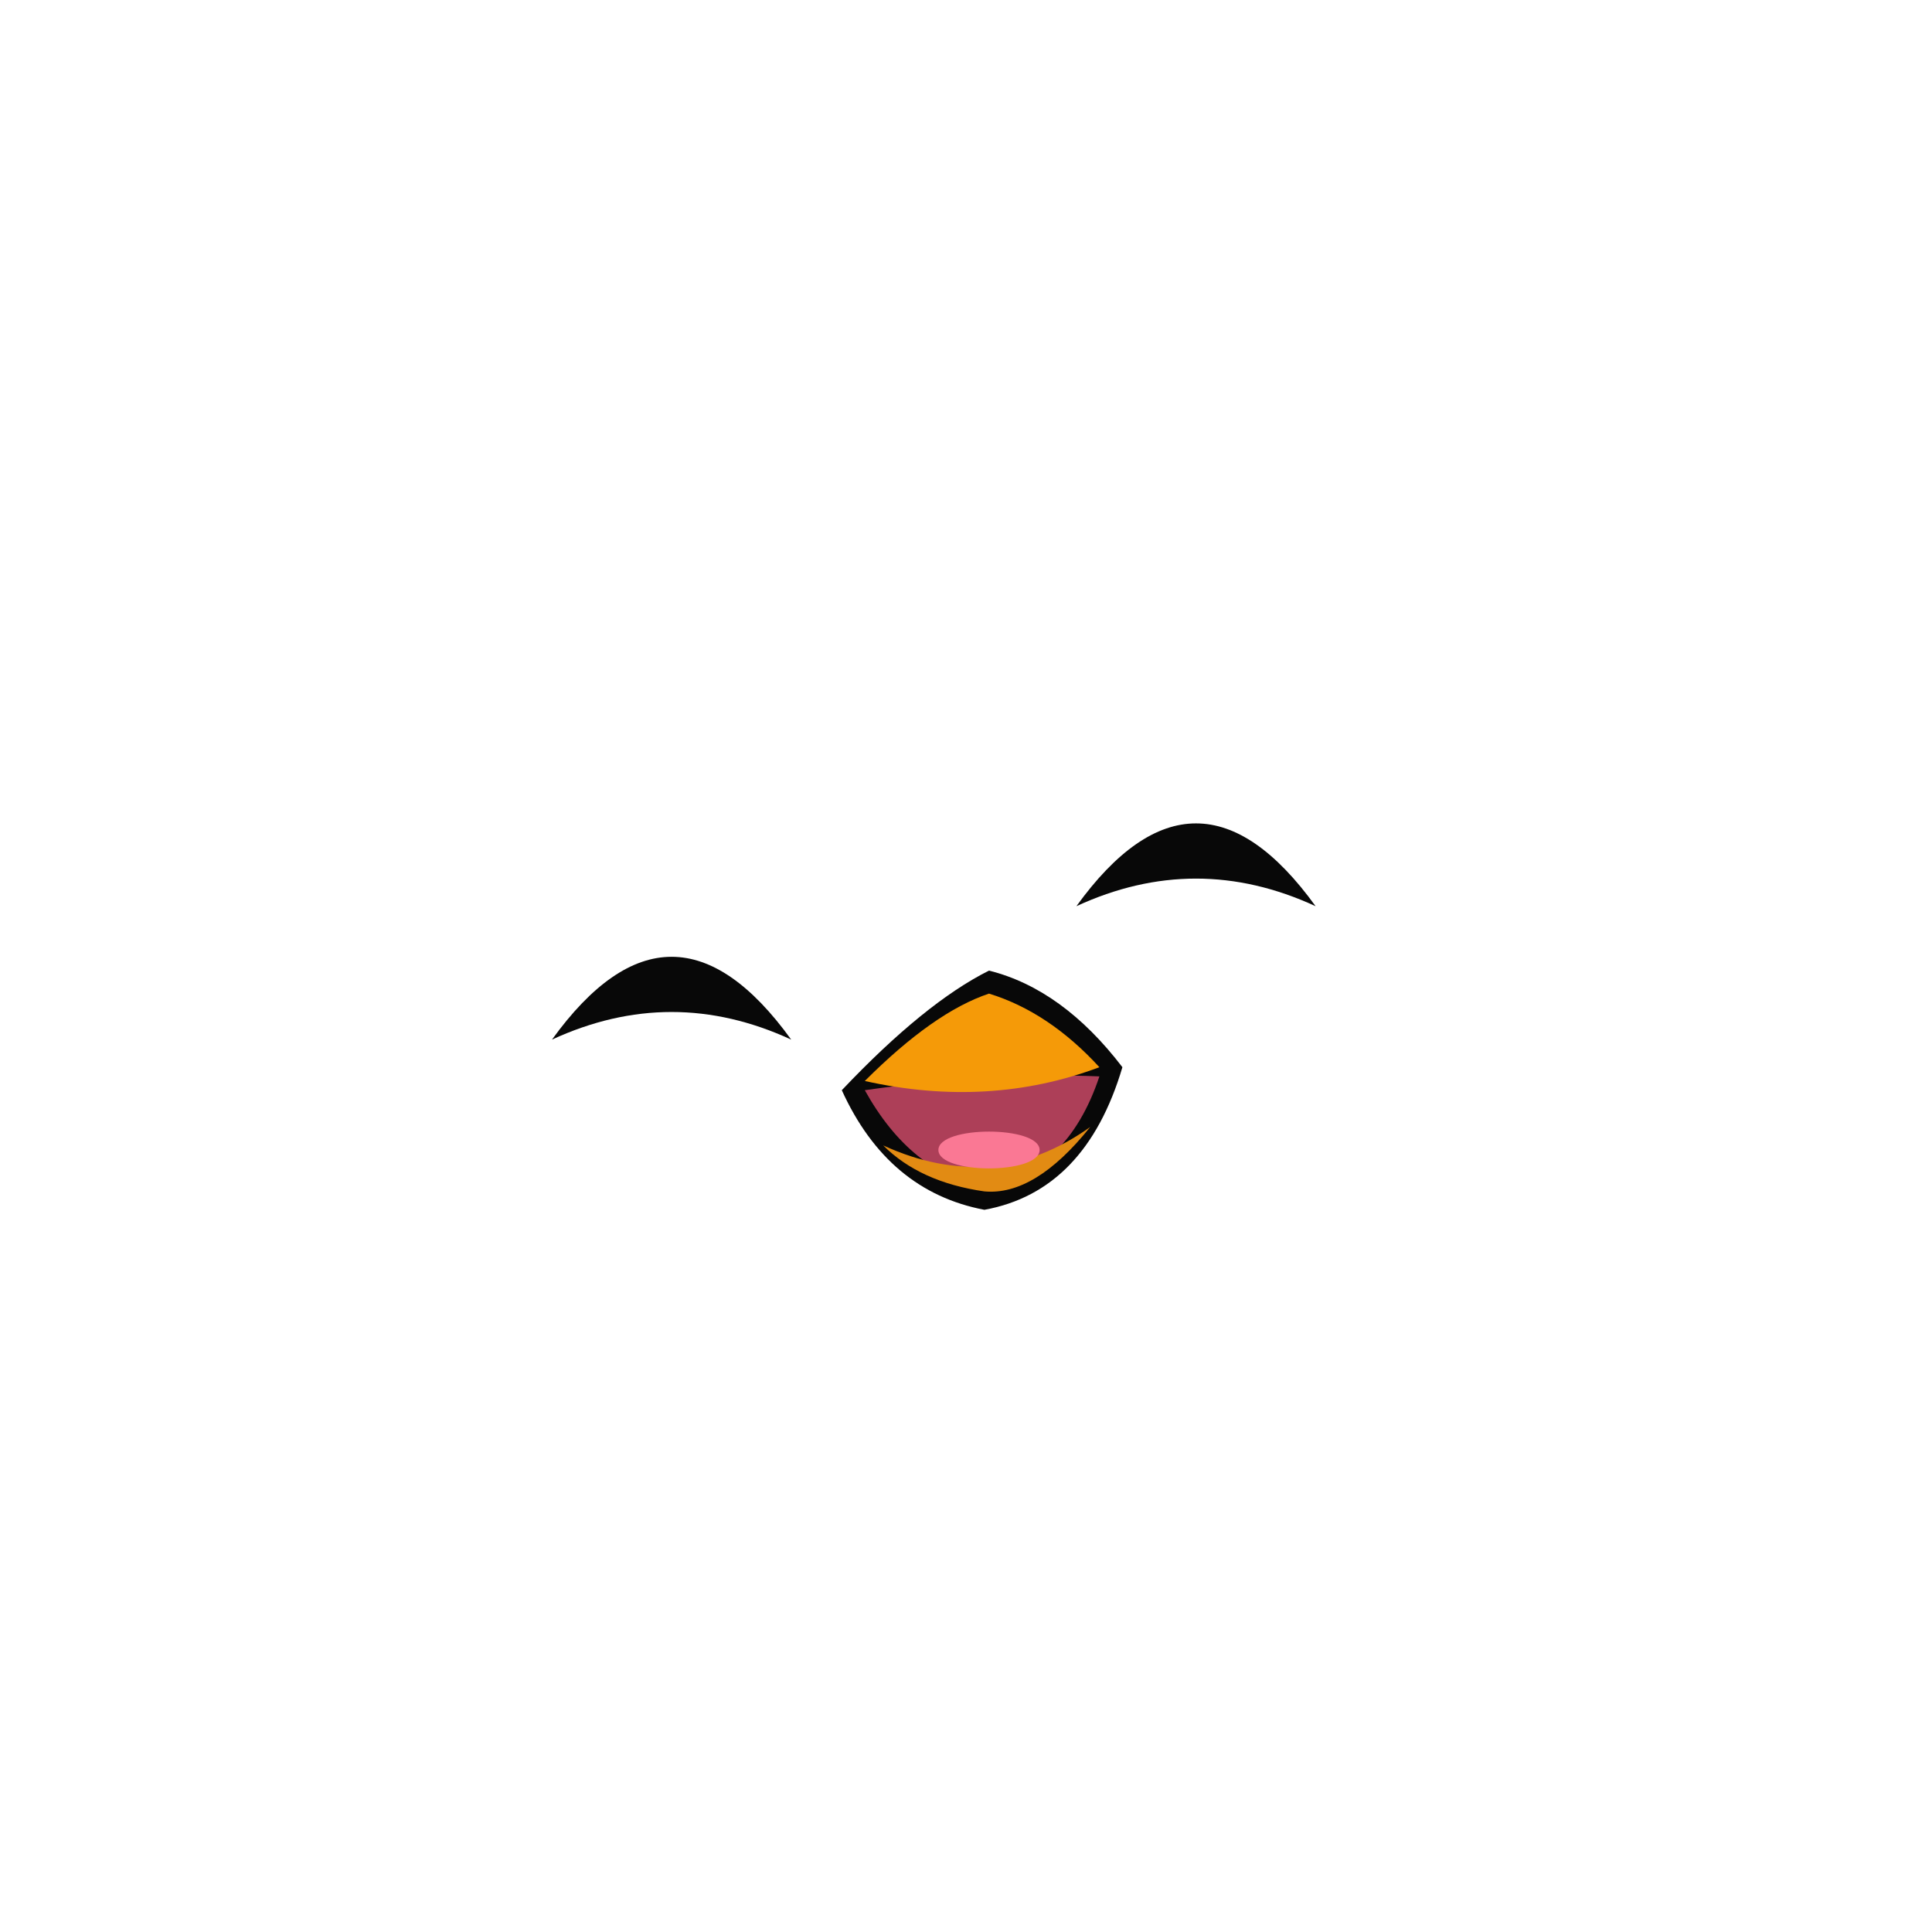
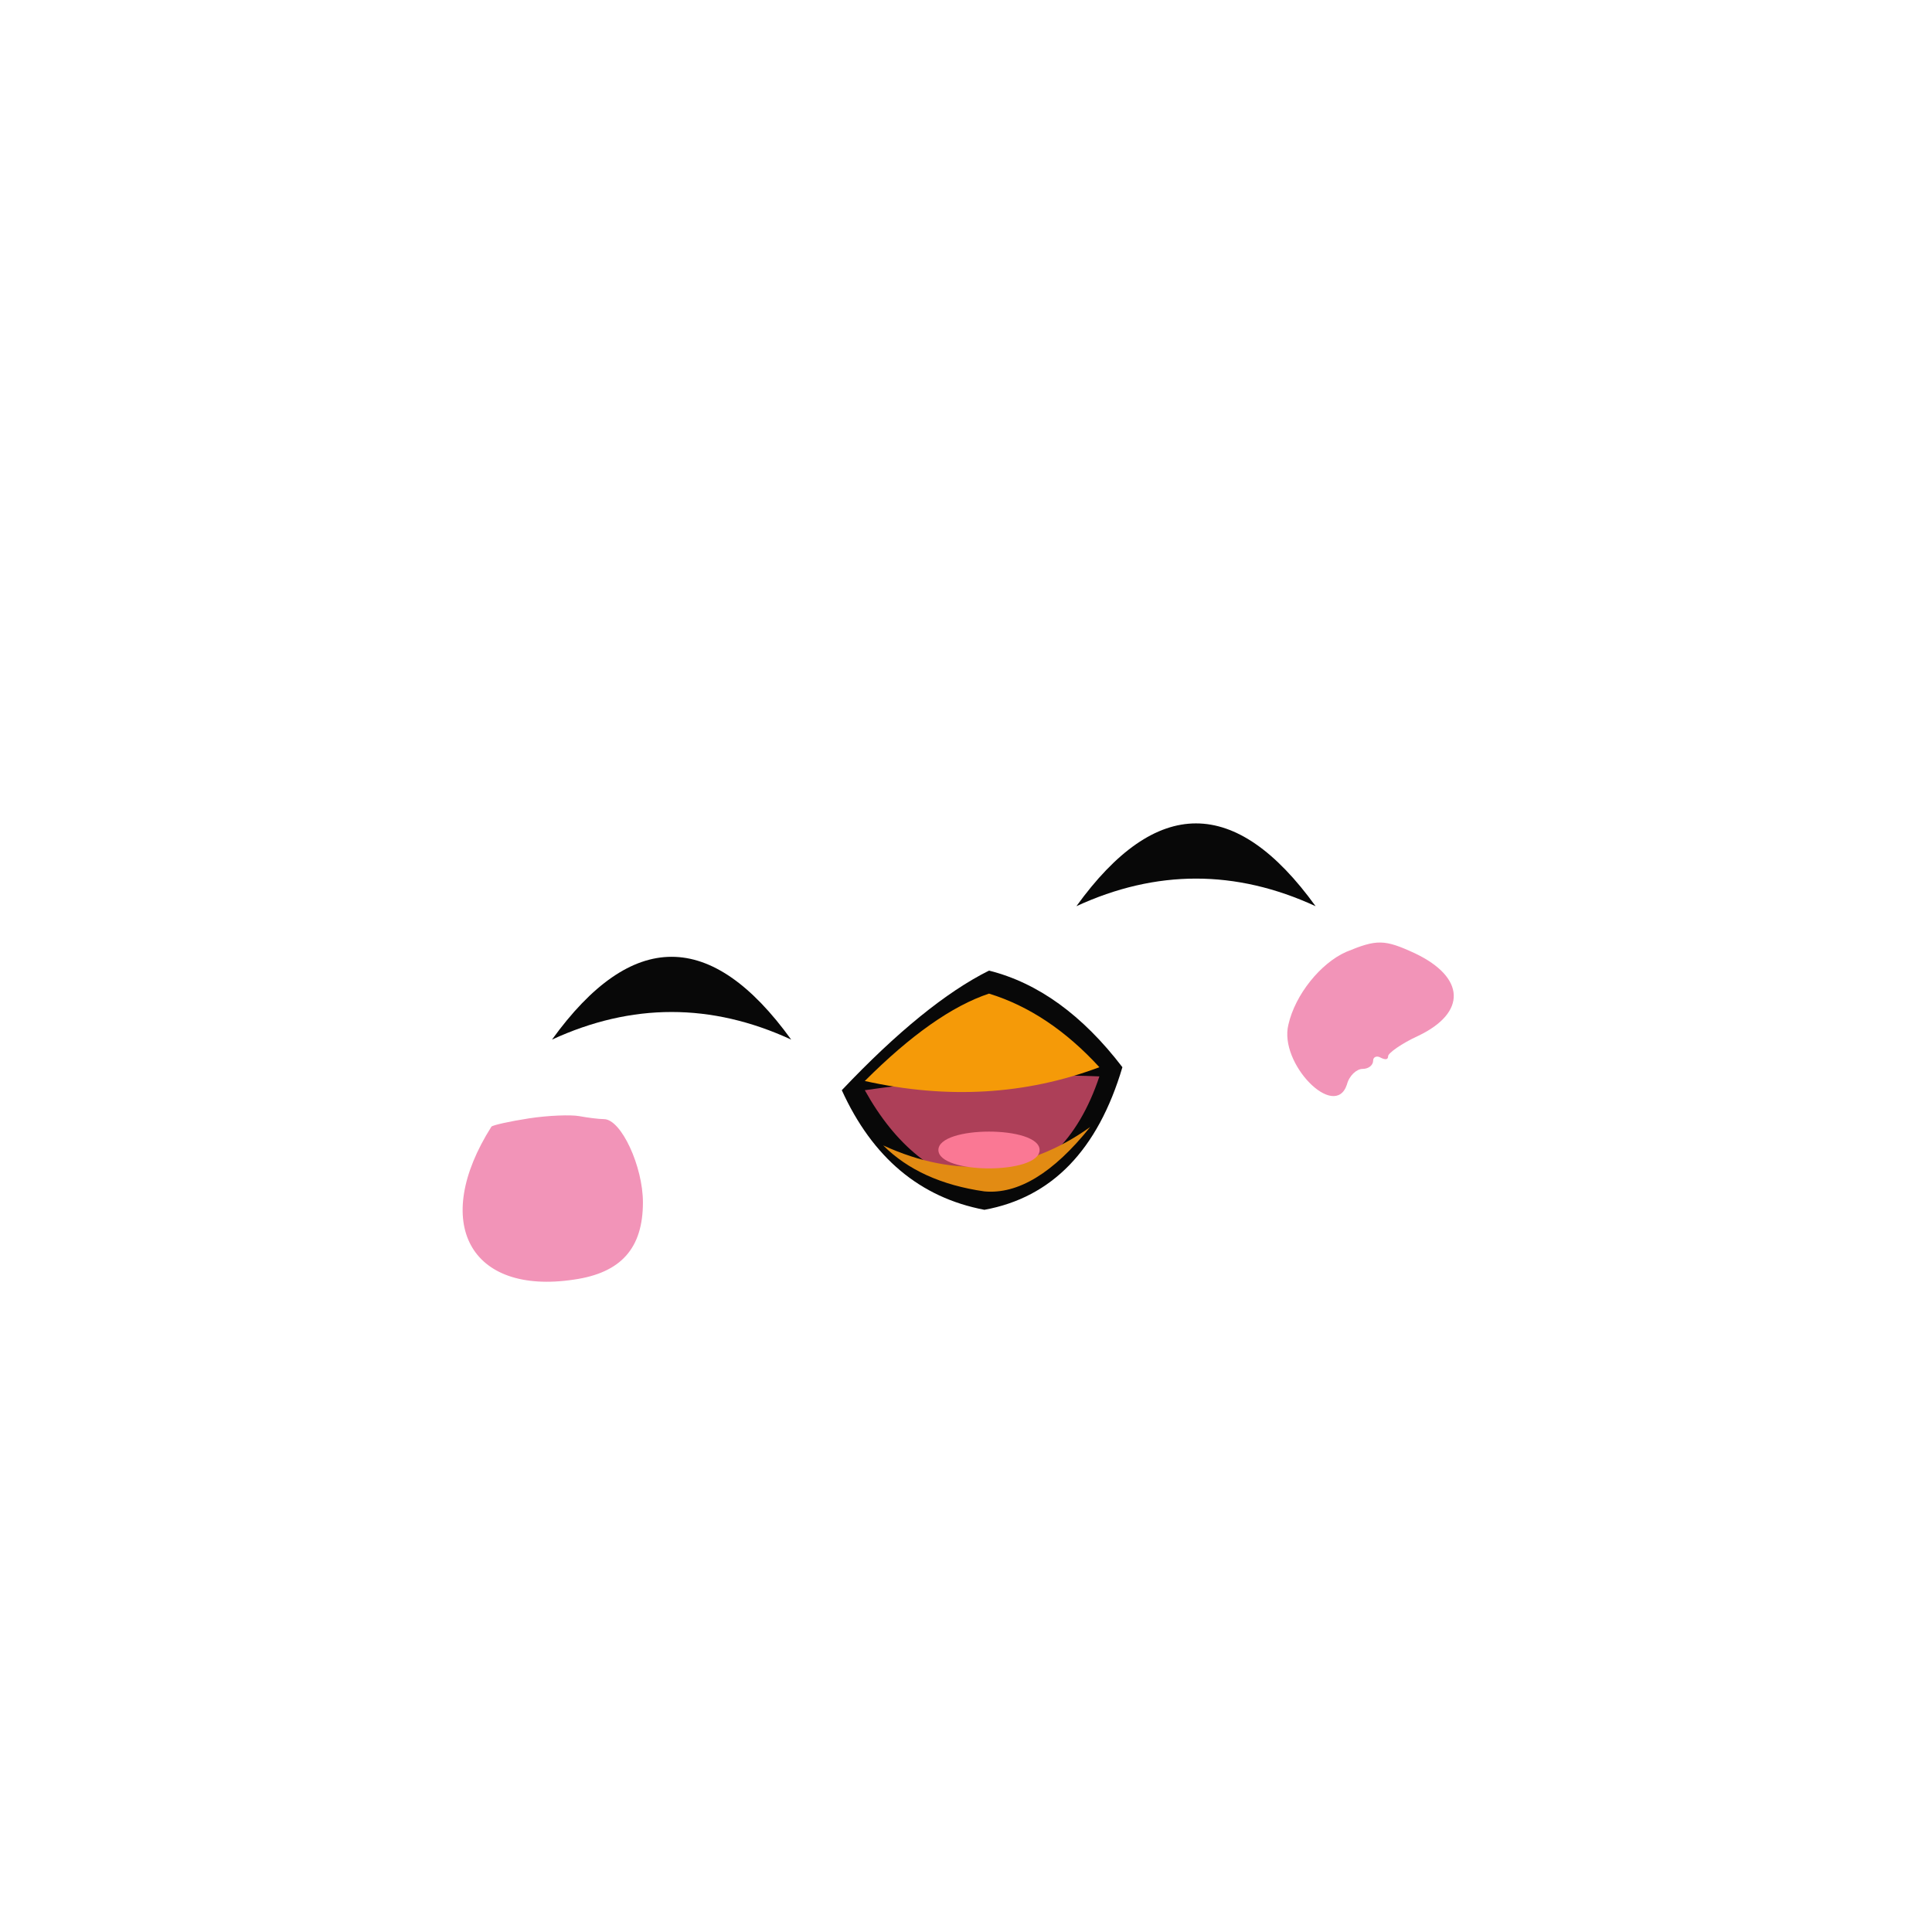
<svg xmlns="http://www.w3.org/2000/svg" viewBox="0 0 420 420">
  <g class="sthings-face" data-face="happy">
+     <g data-pip-part="cheeks">
+       <path fill="#f294b8" fill-rule="evenodd" d="M292.639 206.936C299.323 204.165 300.953 204.165 307.637 207.262C318.56 212.479 318.886 220.141 308.289 225.195C304.703 226.825 301.768 228.945 301.768 229.597C301.768 230.412 301.116 230.412 300.138 229.923C299.323 229.434 298.508 229.76 298.508 230.575C298.508 231.553 297.53 232.368 296.225 232.368C294.921 232.368 293.291 233.835 292.802 235.792C290.194 243.617 277.967 231.227 280.086 222.75C281.553 216.229 287.096 209.381 292.639 206.936Z" />
+       <path fill="#f294b8" fill-rule="evenodd" d="M114.986 243.124C119.224 242.472 124.115 242.308 125.908 242.635C127.702 242.961 130.147 243.287 131.288 243.287C135.038 243.287 139.766 253.557 139.766 261.383C139.766 271.327 135.038 276.707 124.767 278.174C102.107 281.598 93.629 265.784 106.834 244.917C107.16 244.591 110.747 243.776 114.986 243.124Z" />
+     </g>
    <path fill="#080808" fill-rule="evenodd" d="M120 226Q146 190 172 226Q146 214 120 226Z" />
    <path fill="#080808" fill-rule="evenodd" d="M234 197Q260 161 286 197Q260 185 234 197Z" />
    <g data-pip-part="beak">
      <path fill="#080808" fill-rule="evenodd" d="M183 237Q201 218 215 211Q231 215 244 232Q236 259 214 263Q193 259 183 237Z" />
      <path fill="#ad3f58" fill-rule="evenodd" d="M188 237Q216 233 239 234Q232 255 214 258Q198 255 188 237Z" />
      <path fill="#f59a08" fill-rule="evenodd" d="M188 235Q203 220 215 216Q228 220 239 232Q215 241 188 235Z" />
      <path fill="#e28b13" fill-rule="evenodd" d="M192 249Q216 260 237 245Q225 260 214 259Q200 257 192 249Z" />
      <path fill="#fa7894" fill-rule="evenodd" d="M204 250C204 244.667 226 244.667 226 250C226 255.333 204 255.333 204 250Z" />
    </g>
  </g>
</svg>
